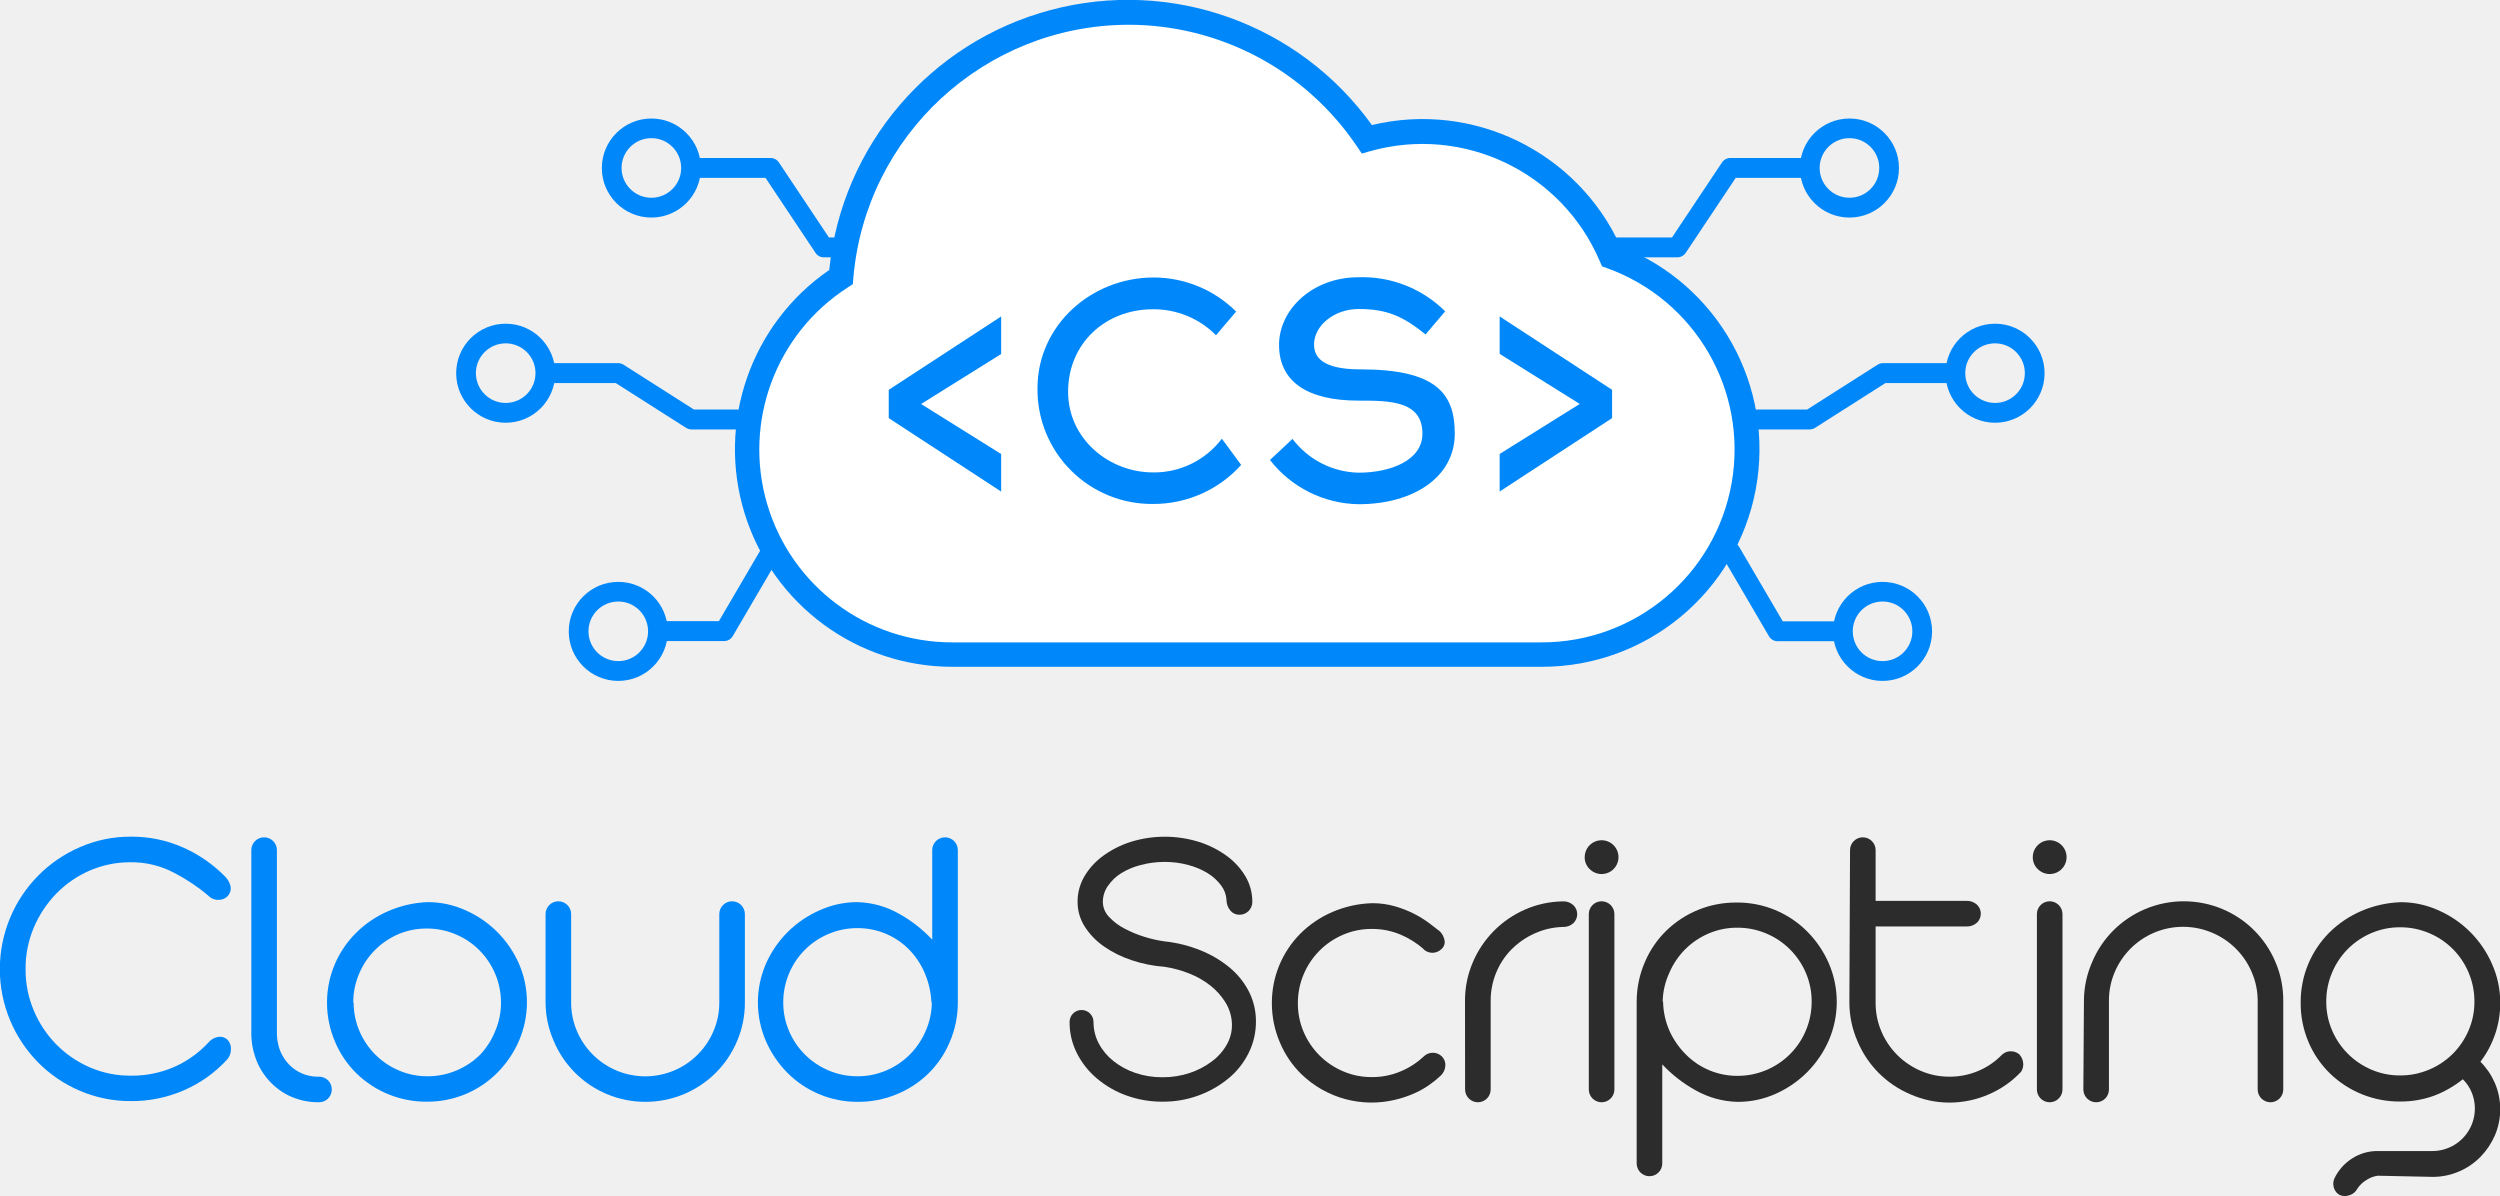
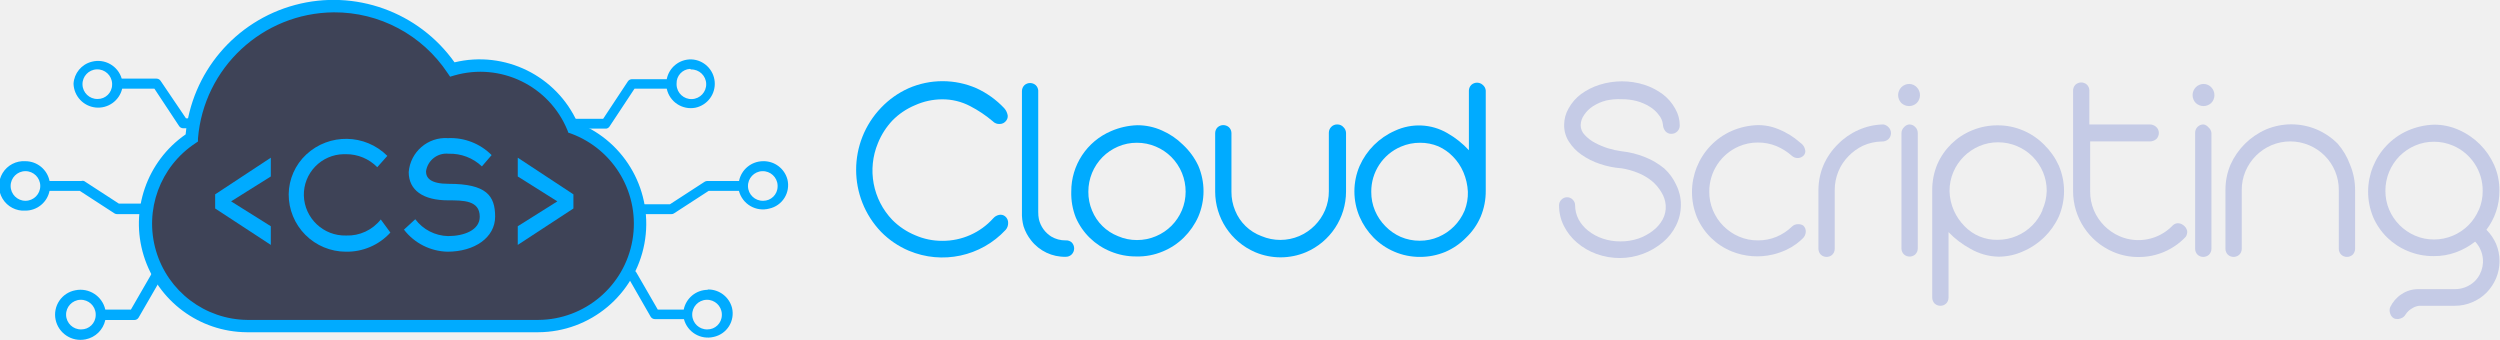
- <svg xmlns="http://www.w3.org/2000/svg" id="156b20cf-36cf-4998-9a72-05ca6c6c30ff" data-name="Слой 1" width="302.9" height="144.89" viewBox="0 0 302.9 144.89">
-   <path d="M101.37,65.66h-8a1.2,1.2,0,0,0-1,.6l-5.27,9H79v2.41h8.78a1.2,1.2,0,0,0,1-.6l5.27-9h7.33a1.2,1.2,0,1,0,0-2.41Z" fill="#0088fb" />
-   <path d="M111.8,49.62H84.08l-8.53-5.43a1.2,1.2,0,0,0-.65-.19H66v2.41h8.6l8.53,5.43a1.2,1.2,0,0,0,.65.19H111.8a1.2,1.2,0,0,0,0-2.41Z" fill="#0088fb" />
-   <path d="M125.43,28.77h-25l-6.06-9.09a1.2,1.2,0,0,0-1-.54H83v2.41h9.75l6.06,9.09a1.2,1.2,0,0,0,1,.54h25.66a1.2,1.2,0,0,0,0-2.41Z" fill="#0088fb" />
-   <path d="M223,75.28h-7l-5.27-9a1.2,1.2,0,0,0-1-.6h-8a1.2,1.2,0,1,0,0,2.41h7.33l5.27,9a1.2,1.2,0,0,0,1,.6H223Z" fill="#0088fb" />
-   <path d="M237,44h-8.87a1.2,1.2,0,0,0-.65.19l-8.53,5.43H191.19a1.2,1.2,0,0,0,0,2.41h28.07a1.2,1.2,0,0,0,.65-.19l8.53-5.43H237Z" fill="#0088fb" />
-   <path d="M220,19.14H209.64a1.2,1.2,0,0,0-1,.54l-6.06,9.09h-25a1.2,1.2,0,0,0,0,2.41h25.66a1.2,1.2,0,0,0,1-.54l6.06-9.09H220Z" fill="#0088fb" />
-   <path d="M224.08,26.36a6,6,0,1,1,6-6A6,6,0,0,1,224.08,26.36Zm0-9.62a3.61,3.61,0,1,0,3.61,3.61A3.61,3.61,0,0,0,224.08,16.74Z" fill="#0088fb" />
-   <path d="M241.72,51.22a6,6,0,1,1,6-6A6,6,0,0,1,241.72,51.22Zm0-9.62a3.61,3.61,0,1,0,3.61,3.61A3.61,3.61,0,0,0,241.72,41.6Z" fill="#0088fb" />
-   <path d="M228.09,82.5a6,6,0,1,1,6-6A6,6,0,0,1,228.09,82.5Zm0-9.62a3.61,3.61,0,1,0,3.61,3.61A3.61,3.61,0,0,0,228.09,72.88Z" fill="#0088fb" />
-   <path d="M78.92,26.36a6,6,0,1,1,6-6A6,6,0,0,1,78.92,26.36Zm0-9.62a3.61,3.61,0,1,0,3.61,3.61A3.61,3.61,0,0,0,78.92,16.74Z" fill="#0088fb" />
-   <path d="M61.27,51.22a6,6,0,1,1,6-6A6,6,0,0,1,61.27,51.22Zm0-9.62a3.61,3.61,0,1,0,3.61,3.61A3.61,3.61,0,0,0,61.27,41.6Z" fill="#0088fb" />
-   <path d="M74.91,82.5a6,6,0,1,1,6-6A6,6,0,0,1,74.91,82.5Zm0-9.62a3.61,3.61,0,1,0,3.61,3.61A3.61,3.61,0,0,0,74.91,72.88Z" fill="#0088fb" />
-   <path d="M195.22,31a24.86,24.86,0,0,0-29.64-14.17A34.88,34.88,0,0,0,101.9,33.57a24.86,24.86,0,0,0,13.51,45.73h71.38A24.86,24.86,0,0,0,195.22,31Z" fill="#fff" />
-   <path d="M186.78,80.79H115.41a26.36,26.36,0,0,1-14.94-48.08,36.38,36.38,0,0,1,65.75-17.56,26.36,26.36,0,0,1,30.12,14.7,26.36,26.36,0,0,1-9.55,50.94ZM136.66,3a33.54,33.54,0,0,0-33.27,30.69l-.06.74-.62.4a23.36,23.36,0,0,0,12.69,43h71.38a23.36,23.36,0,0,0,7.93-45.34l-.61-.22-.26-.6A23.36,23.36,0,0,0,166,18.32l-1,.29-.61-.9A33.38,33.38,0,0,0,136.66,3Z" fill="#0088fb" />
-   <path d="M3.1,117.45a12.63,12.63,0,0,0,1,5,13,13,0,0,0,2.73,4.1,12.87,12.87,0,0,0,4.07,2.78,12.36,12.36,0,0,0,5,1,12.75,12.75,0,0,0,5.23-1.07,12.49,12.49,0,0,0,4.17-3,1.93,1.93,0,0,1,1-.6,1.33,1.33,0,0,1,1.13.2,1.5,1.5,0,0,1,.55,1.22,1.83,1.83,0,0,1-.45,1.28,15.44,15.44,0,0,1-5.2,3.72,15.78,15.78,0,0,1-6.45,1.33,15.5,15.5,0,0,1-6.2-1.25,15.85,15.85,0,0,1-5.05-3.42,16.26,16.26,0,0,1-3.4-5.1,16.13,16.13,0,0,1,0-12.45,16.06,16.06,0,0,1,8.45-8.55,15.24,15.24,0,0,1,6.2-1.27,15.28,15.28,0,0,1,6.28,1.3,16.44,16.44,0,0,1,5.13,3.55,2.51,2.51,0,0,1,.6,1,1.29,1.29,0,0,1-.15,1.15,1.44,1.44,0,0,1-1.17.65,1.64,1.64,0,0,1-1.33-.5,22,22,0,0,0-4.2-2.8,11,11,0,0,0-5.15-1.25,12.37,12.37,0,0,0-5,1,12.7,12.7,0,0,0-4.07,2.8,13.38,13.38,0,0,0-2.73,4.13A12.63,12.63,0,0,0,3.1,117.45Z" fill="#0088fb" />
-   <path d="M40.2,132a1.54,1.54,0,0,1-1.55,1.55,8.3,8.3,0,0,1-3.85-.9,8.08,8.08,0,0,1-3.93-4.75,8.72,8.72,0,0,1-.42-2.5V103a1.55,1.55,0,1,1,3.1,0v22.4a6.13,6.13,0,0,0,.17,1.2,5,5,0,0,0,.72,1.65,4.85,4.85,0,0,0,4.2,2.2A1.54,1.54,0,0,1,40.2,132Z" fill="#0088fb" />
-   <path d="M51.85,109.3a11.06,11.06,0,0,1,4.58,1,12.61,12.61,0,0,1,6.45,6.47,11.77,11.77,0,0,1,0,9.33,12.59,12.59,0,0,1-2.58,3.83,11.93,11.93,0,0,1-8.58,3.55,12.08,12.08,0,0,1-8.5-3.4,11.67,11.67,0,0,1-2.6-3.8,12,12,0,0,1-1-4.8A11.88,11.88,0,0,1,43.17,113a12.46,12.46,0,0,1,3.85-2.6A13.18,13.18,0,0,1,51.85,109.3Zm-9,12.15a8.68,8.68,0,0,0,.7,3.47,9,9,0,0,0,4.78,4.78,8.68,8.68,0,0,0,3.47.7,8.86,8.86,0,0,0,3.5-.7,9,9,0,0,0,2.88-1.92A9.07,9.07,0,0,0,60,124.92a8.7,8.7,0,0,0,.7-3.47A8.88,8.88,0,0,0,60,118a8.91,8.91,0,0,0-4.8-4.8,8.86,8.86,0,0,0-3.5-.7,8.68,8.68,0,0,0-3.47.7A9,9,0,0,0,43.5,118,8.86,8.86,0,0,0,42.8,121.45Z" fill="#0088fb" />
-   <path d="M66.1,110.75a1.55,1.55,0,1,1,3.1,0v10.7a8.68,8.68,0,0,0,.7,3.47,9,9,0,0,0,4.78,4.78,9,9,0,0,0,7,0,9,9,0,0,0,4.77-4.78,8.68,8.68,0,0,0,.7-3.47v-10.7a1.55,1.55,0,1,1,3.1,0v10.7a11.74,11.74,0,0,1-.95,4.7,12,12,0,0,1-6.4,6.4,12.1,12.1,0,0,1-9.4,0,12,12,0,0,1-6.4-6.4,11.72,11.72,0,0,1-1-4.7Z" fill="#0088fb" />
-   <path d="M103.85,109.3a10.84,10.84,0,0,1,5.1,1.42,16.48,16.48,0,0,1,4,3.13V103a1.55,1.55,0,1,1,3.1,0v18.5a12,12,0,0,1-1,4.8,11.67,11.67,0,0,1-2.6,3.8,12,12,0,0,1-3.85,2.5,12.16,12.16,0,0,1-4.65.9,11.93,11.93,0,0,1-8.58-3.55,12.57,12.57,0,0,1-2.58-3.83,11.78,11.78,0,0,1,0-9.33,12.61,12.61,0,0,1,6.45-6.47A11.05,11.05,0,0,1,103.85,109.3Zm9,12.15a10.21,10.21,0,0,0-.83-3.6,9.25,9.25,0,0,0-1.92-2.85,8.73,8.73,0,0,0-6.2-2.55,8.86,8.86,0,0,0-3.5.7,8.91,8.91,0,0,0-4.8,4.8,8.85,8.85,0,0,0-.7,3.5,8.67,8.67,0,0,0,.7,3.47,9,9,0,0,0,4.8,4.78,8.86,8.86,0,0,0,3.5.7,8.69,8.69,0,0,0,3.47-.7,9,9,0,0,0,4.78-4.78A8.68,8.68,0,0,0,112.9,121.45Z" fill="#0088fb" />
-   <path d="M148.6,109a3.2,3.2,0,0,0-.65-1.72,5.84,5.84,0,0,0-1.62-1.48,8.83,8.83,0,0,0-2.37-1,10.6,10.6,0,0,0-2.85-.37,11.07,11.07,0,0,0-2.92.38,8.38,8.38,0,0,0-2.37,1,5.47,5.47,0,0,0-1.6,1.55,3.37,3.37,0,0,0-.6,1.9,2.65,2.65,0,0,0,.75,1.83,6.86,6.86,0,0,0,1.88,1.42,13.65,13.65,0,0,0,2.42,1,14.77,14.77,0,0,0,2.45.55,16,16,0,0,1,4.33,1.08,13.3,13.3,0,0,1,3.52,2.08,9.23,9.23,0,0,1,2.35,2.92,7.9,7.9,0,0,1,.85,3.63,8.43,8.43,0,0,1-.87,3.78,9.41,9.41,0,0,1-2.42,3.08,12.44,12.44,0,0,1-8,2.85,12.71,12.71,0,0,1-4.4-.75,11.62,11.62,0,0,1-3.6-2.08,9.74,9.74,0,0,1-2.42-3.08,8.26,8.26,0,0,1-.87-3.75,1.45,1.45,0,0,1,2.9,0,5.51,5.51,0,0,0,.65,2.63,6.74,6.74,0,0,0,1.78,2.12,8.77,8.77,0,0,0,2.65,1.43,10,10,0,0,0,3.28.52,10.23,10.23,0,0,0,3.3-.52,9.4,9.4,0,0,0,2.72-1.43,6.5,6.5,0,0,0,1.83-2.12,4.77,4.77,0,0,0,.55-2.62,5.29,5.29,0,0,0-.8-2.42,7.88,7.88,0,0,0-1.8-2,10.12,10.12,0,0,0-2.53-1.45,13.83,13.83,0,0,0-3-.82,16.13,16.13,0,0,1-4-.8,13,13,0,0,1-3.37-1.67,8.54,8.54,0,0,1-2.32-2.4,5.52,5.52,0,0,1-.87-3,6,6,0,0,1,.82-3.08,8.29,8.29,0,0,1,2.28-2.5A11.72,11.72,0,0,1,137,102a13.93,13.93,0,0,1,8.25,0,11.72,11.72,0,0,1,3.38,1.7,8.29,8.29,0,0,1,2.28,2.5,6,6,0,0,1,.82,3.08,1.54,1.54,0,0,1-1.55,1.55,1.38,1.38,0,0,1-1.08-.47A2,2,0,0,1,148.6,109Z" fill="#2c2c2c" />
-   <path d="M172.5,115a10.42,10.42,0,0,0-2.85-1.78,8.8,8.8,0,0,0-3.45-.67,8.68,8.68,0,0,0-3.47.7,9,9,0,0,0-4.78,4.8,8.87,8.87,0,0,0-.7,3.5,8.69,8.69,0,0,0,.7,3.48,9,9,0,0,0,4.78,4.77,8.66,8.66,0,0,0,3.47.7,8.79,8.79,0,0,0,3.45-.67A9.31,9.31,0,0,0,172.5,128a1.57,1.57,0,0,1,2.2,0,1.45,1.45,0,0,1,.42,1.12,1.79,1.79,0,0,1-.58,1.22,11.15,11.15,0,0,1-1.22,1,10.63,10.63,0,0,1-1.85,1.08,13.07,13.07,0,0,1-2.4.82,12.22,12.22,0,0,1-11.37-3.07,11.66,11.66,0,0,1-2.6-3.8,12,12,0,0,1-1-4.8,11.88,11.88,0,0,1,3.47-8.47,12.45,12.45,0,0,1,3.85-2.6,13.17,13.17,0,0,1,4.82-1.07,9.8,9.8,0,0,1,2.78.38,13.28,13.28,0,0,1,2.3.9,12.78,12.78,0,0,1,1.83,1.13q.8.6,1.3,1a2.05,2.05,0,0,1,.53.93,1.13,1.13,0,0,1-.33,1.22,1.57,1.57,0,0,1-2.2,0Z" fill="#2c2c2c" />
-   <path d="M177.5,121.25a11.69,11.69,0,0,1,.93-4.62,12.16,12.16,0,0,1,6.32-6.42,11.87,11.87,0,0,1,4.6-1,1.77,1.77,0,0,1,1.27.45,1.51,1.51,0,0,1,0,2.2,1.77,1.77,0,0,1-1.27.45,8.76,8.76,0,0,0-3.4.78,9.41,9.41,0,0,0-2.8,1.92,8.64,8.64,0,0,0-1.87,2.83,8.83,8.83,0,0,0-.67,3.42V132a1.55,1.55,0,1,1-3.1,0Z" fill="#2c2c2c" />
-   <path d="M192,103.85a2.05,2.05,0,1,1,.6,1.45A2,2,0,0,1,192,103.85Zm.5,6.9a1.55,1.55,0,1,1,3.1,0V132a1.55,1.55,0,1,1-3.1,0Z" fill="#2c2c2c" />
-   <path d="M210.5,133.5a10.81,10.81,0,0,1-5.1-1.42,16.4,16.4,0,0,1-4-3.12v12a1.55,1.55,0,1,1-3.1,0V121.35a12,12,0,0,1,1-4.8,11.68,11.68,0,0,1,2.6-3.8,12.08,12.08,0,0,1,8.5-3.4A11.92,11.92,0,0,1,219,112.9a12.58,12.58,0,0,1,2.58,3.82,11.78,11.78,0,0,1,0,9.33,12.6,12.6,0,0,1-6.45,6.48A11.07,11.07,0,0,1,210.5,133.5Zm-9-12.15a9.16,9.16,0,0,0,.8,3.6,9.61,9.61,0,0,0,2,2.85,8.73,8.73,0,0,0,6.2,2.55,8.87,8.87,0,0,0,3.5-.7,8.91,8.91,0,0,0,4.8-4.8,8.88,8.88,0,0,0,.7-3.5,8.71,8.71,0,0,0-.7-3.47,9,9,0,0,0-4.8-4.78,8.89,8.89,0,0,0-3.5-.7,8.7,8.7,0,0,0-3.48.7,9,9,0,0,0-4.77,4.78A8.67,8.67,0,0,0,201.45,121.35Z" fill="#2c2c2c" />
-   <path d="M224.15,103a1.55,1.55,0,1,1,3.1,0v6.15h11a1.78,1.78,0,0,1,1.27.45,1.51,1.51,0,0,1,0,2.2,1.78,1.78,0,0,1-1.27.45h-11v9.25a8.68,8.68,0,0,0,.7,3.47,9,9,0,0,0,4.78,4.78,8.68,8.68,0,0,0,3.47.7,8.78,8.78,0,0,0,3.45-.68,8.68,8.68,0,0,0,2.8-1.87,1.57,1.57,0,0,1,1-.52,1.62,1.62,0,0,1,1.17.33,1.79,1.79,0,0,1,.5,1,1.59,1.59,0,0,1-.25,1.15,11.68,11.68,0,0,1-3.9,2.73,12,12,0,0,1-4.8,1,11.71,11.71,0,0,1-4.7-1,12,12,0,0,1-6.4-6.4,11.72,11.72,0,0,1-1-4.7Z" fill="#2c2c2c" />
-   <path d="M246.29,103.85a2.05,2.05,0,1,1,.6,1.45A2,2,0,0,1,246.29,103.85Zm.5,6.9a1.55,1.55,0,1,1,3.1,0V132a1.55,1.55,0,1,1-3.1,0Z" fill="#2c2c2c" />
-   <path d="M252.49,121.25a11.73,11.73,0,0,1,1-4.7,12,12,0,0,1,6.4-6.4,12.1,12.1,0,0,1,9.4,0,12,12,0,0,1,6.4,6.4,11.74,11.74,0,0,1,.95,4.7V132a1.55,1.55,0,1,1-3.1,0v-10.7a8.69,8.69,0,0,0-.7-3.47A9,9,0,0,0,268,113a9,9,0,0,0-7,0,9,9,0,0,0-4.78,4.78,8.69,8.69,0,0,0-.7,3.47V132a1.55,1.55,0,1,1-3.1,0Z" fill="#2c2c2c" />
-   <path d="M288.1,142.45a3.2,3.2,0,0,0-1.35.5,3.32,3.32,0,0,0-1.15,1.1,1.55,1.55,0,0,1-.9.75,1.66,1.66,0,0,1-1.2,0,1.45,1.45,0,0,1-.73-.9,1.6,1.6,0,0,1,.08-1.15,5.86,5.86,0,0,1,2.1-2.37,5.58,5.58,0,0,1,3.15-.92h6.6a5.15,5.15,0,0,0,4.78-7.08,4.86,4.86,0,0,0-1.08-1.62,12.91,12.91,0,0,1-3.5,2,11.77,11.77,0,0,1-4.1.7,12.07,12.07,0,0,1-8.5-3.4,11.66,11.66,0,0,1-2.6-3.8,12,12,0,0,1-.95-4.8,11.88,11.88,0,0,1,3.47-8.47,12.44,12.44,0,0,1,3.85-2.6,13.18,13.18,0,0,1,4.83-1.08,11.07,11.07,0,0,1,4.58,1,12.6,12.6,0,0,1,6.45,6.48,11.48,11.48,0,0,1,1,4.7,11.7,11.7,0,0,1-2.4,7.15,8.41,8.41,0,0,1,1.75,2.58,8.09,8.09,0,0,1,0,6.35,8.73,8.73,0,0,1-1.75,2.6,8.11,8.11,0,0,1-2.6,1.77,8,8,0,0,1-3.2.65Zm-6.25-21.1a8.67,8.67,0,0,0,.7,3.48,9,9,0,0,0,4.77,4.77,8.67,8.67,0,0,0,3.48.7,8.85,8.85,0,0,0,3.5-.7,9,9,0,0,0,2.88-1.92,9.06,9.06,0,0,0,1.92-2.85,8.69,8.69,0,0,0,.7-3.48,8.87,8.87,0,0,0-.7-3.5,8.91,8.91,0,0,0-4.8-4.8,8.89,8.89,0,0,0-3.5-.7,8.71,8.71,0,0,0-3.48.7,9.08,9.08,0,0,0-2.85,1.92,9,9,0,0,0-1.92,2.88A8.85,8.85,0,0,0,281.85,121.35Z" fill="#2c2c2c" />
-   <path d="M147.33,40.62a10.62,10.62,0,0,0-7.63-3.15c-5.81,0-10.29,4.17-10.29,10,0,5.64,4.87,9.77,10.33,9.77a10.3,10.3,0,0,0,8.3-4.09l2.34,3.18a14.28,14.28,0,0,1-10.68,4.73,13.86,13.86,0,0,1-14-14c0-7.7,6.58-13.44,14.07-13.44a14.18,14.18,0,0,1,10,4.13Z" fill="#0088fb" />
-   <path d="M164.62,61.09a13.85,13.85,0,0,1-10.75-5.36l2.73-2.55a10.31,10.31,0,0,0,8,4.09c3.85,0,7.74-1.47,7.74-4.73,0-4-4-4-7.74-4-6.23,0-9.63-2.31-9.63-6.76,0-4.24,4-8.19,9.63-8.19a14.23,14.23,0,0,1,10.5,4.13l-2.38,2.8c-2.8-2.28-4.8-3.08-8.12-3.08-2.94,0-5.39,2-5.39,4.31,0,1.58,1.12,3,5.57,3,9.14,0,11.48,2.84,11.48,7.77C176.28,57.8,171.24,61.09,164.62,61.09Z" fill="#0088fb" />
-   <path d="M107.68,50.66V47.23l13.62-8.89v4.55l-9.7,6.06,9.7,6.06v4.55Z" fill="#0088fb" />
-   <path d="M181.7,59.55V55l9.7-6.06-9.7-6.06V38.34l13.62,8.89v3.43Z" fill="#0088fb" />
+ <svg xmlns="http://www.w3.org/2000/svg" id="c3e18878-28ee-414e-9adf-a0e46c3003b9" data-name="a97d4de8-13ef-4a3c-94af-32cfed63b5d9" width="221" height="30" viewBox="0 0 221 30">
+   <g id="63665876-cdb8-405e-9c98-9f64b2f61cc7" data-name="c44d8059-1723-4ec7-b45b-3bf399f9bf3e">
+     <path id="cf7c89c1-1aaa-4fd7-a1ed-b0915798b8d9" data-name="346466d1-8a7e-418a-b3cf-f8800eec05bd" d="M16.77,23.87H13.84a.44.44,0,0,0-.37.21l-1.9,3.29H9.31a2.25,2.25,0,0,0-2.65-1.71,2.19,2.19,0,0,0-1.75,2.58A2.25,2.25,0,0,0,7.56,30a2.22,2.22,0,0,0,1.75-1.71h2.57a.44.44,0,0,0,.37-.21l1.9-3.29h2.62a.44.44,0,1,0,0-.87ZM7.18,29.12a1.31,1.31,0,1,1,1.28-1.37s0,.08,0,.12A1.27,1.27,0,0,1,7.18,29.12Z" fill="#00abff" />
+     <path id="6d89539d-2314-4478-97b0-61c8683ce7a0" data-name="5cd80eb2-5d01-497d-81b7-a290d4099cc2" d="M20.51,18h-10l-3.08-2A.43.43,0,0,0,7.18,16H4.38a2.18,2.18,0,0,0-2.13-1.75,2.19,2.19,0,1,0,0,4.37,2.18,2.18,0,0,0,2.13-1.75H7.05l3.08,2a.43.43,0,0,0,.23.06H20.51a.44.44,0,1,0,0-.87ZM2.25,17.75a1.31,1.31,0,1,1,0-2.62,1.31,1.31,0,1,1,0,2.62Z" fill="#00abff" />
+     <path id="32eaa48e-6c97-42b8-88ca-e0b9cbbe08f9" data-name="ad13d09b-de89-4234-9bb3-2df0d23abcdb" d="M25.44,10.46h-9L14.2,7.15a.44.44,0,0,0-.36-.2H10.76A2.18,2.18,0,0,0,8.1,5.46,2.13,2.13,0,0,0,6.5,7.4a2.18,2.18,0,0,0,4.3.44h2.85l2.18,3.3a.44.44,0,0,0,.36.2h9.27a.44.44,0,1,0,0-.87ZM8.63,8.75A1.31,1.31,0,1,1,9.91,7.38s0,.08,0,.12A1.27,1.27,0,0,1,8.63,8.75Z" fill="#00abff" />
+     <path id="06c53b56-cb3e-4a05-bcba-3f37c6f5c130" data-name="09fe5965-951e-49e4-8620-b9d412443ca7" d="M53.91,11.14l2.18-3.3h2.85a2.17,2.17,0,0,0,2.54,1.68,2.16,2.16,0,0,0-.36-4.27A2.16,2.16,0,0,0,58.94,7H55.86a.44.44,0,0,0-.36.2l-2.18,3.3h-9a.44.44,0,1,0,0,.87H53.6A.44.44,0,0,0,53.91,11.14Zm7.18-5a1.31,1.31,0,1,1-1.28,1.37s0-.08,0-.12A1.26,1.26,0,0,1,61,6.09h0Z" fill="#00abff" />
+     <path id="4f375e23-e5c4-4ad1-8fe1-fc622ee17513" data-name="9f179990-49ae-432c-bddf-e7bd0e465a83" d="M67.46,14.25A2.18,2.18,0,0,0,65.33,16h-2.8a.43.43,0,0,0-.23.06l-3.08,2h-10a.44.44,0,1,0,0,.87H59.34a.43.43,0,0,0,.23-.06l3.08-2h2.67A2.19,2.19,0,0,0,68,18.44a2.12,2.12,0,0,0,1.61-2.57A2.17,2.17,0,0,0,67.46,14.25Zm0,3.5a1.31,1.31,0,1,1,1.28-1.37s0,.08,0,.12A1.27,1.27,0,0,1,67.46,17.75Z" fill="#00abff" />
+     <path id="ae520c29-2e23-4b01-90f8-e5bba4898510" data-name="680a8acc-9434-4f38-9a2e-855452c99970" d="M62.53,25.62a2.18,2.18,0,0,0-2.09,1.75H58.15l-1.9-3.29a.44.44,0,0,0-.37-.21H53a.44.44,0,1,0,0,.87h2.65L57.52,28a.44.44,0,0,0,.37.21h2.57a2.19,2.19,0,0,0,2.64,1.57,2.12,2.12,0,0,0,1.61-2.57,2.17,2.17,0,0,0-2.11-1.62Zm0,3.5a1.31,1.31,0,1,1,1.28-1.37s0,.08,0,.12A1.27,1.27,0,0,1,62.53,29.12Z" fill="#00abff" />
+   </g>
+   <path id="fef49f26-c575-46a5-a93e-3afcd1bf1309" data-name="4fb46777-7537-4778-909e-1f4043184a7a" d="M50.65,11.25A9,9,0,0,0,39.94,6.1a12.59,12.59,0,0,0-23,6.11,9.05,9.05,0,0,0,4.89,16.62H47.59a9.07,9.07,0,0,0,3.06-17.59Z" fill="#3e4357" />
+   <path id="bd7c7563-1b86-470b-8da3-e4eb63d57764" data-name="b654e7ca-81c4-4d3c-9ad6-7968561098d0" d="M47.59,29.37H21.82a9.6,9.6,0,0,1-5.41-17.49A13.13,13.13,0,0,1,40.18,5.51a9.49,9.49,0,0,1,10.88,5.35,9.59,9.59,0,0,1-3.47,18.51ZM29.5,1.09a12.15,12.15,0,0,0-12,11.16v.26l-.22.15a8.51,8.51,0,0,0,4.58,15.62H47.59A8.5,8.5,0,0,0,50.46,11.8l-.22-.07-.08-.22a8.32,8.32,0,0,0-10-4.84l-.37.11-.22-.32A12,12,0,0,0,29.5,1.09Z" fill="#00abff" />
+   <g id="6212ced5-ef21-45a0-a062-00d4bbd7360e" data-name="e5e755eb-d7c0-44dd-9790-f3e3955c4d16">
+     <path id="f923cb4e-d54c-4628-a079-7f0e52351c7e" data-name="9d56ddaa-32dd-4447-a8b9-889d4c66a654" d="M30.6,20.82a3.64,3.64,0,0,1-3.74-3.54h0a3.58,3.58,0,0,1,3.52-3.65h.21a3.83,3.83,0,0,1,2.76,1.15l.89-1a5.17,5.17,0,0,0-7.17-.12,4.88,4.88,0,0,0-1.55,3.51,5.06,5.06,0,0,0,5.05,5.08,5.2,5.2,0,0,0,3.94-1.69l-.85-1.16A3.72,3.72,0,0,1,30.6,20.82Z" fill="#00abff" />
+     <path id="0b146f88-af8c-4ca1-ab97-1f025e323c1f" data-name="a3ce2120-0b2e-44e5-90c2-32a705e9201b" d="M39.66,16.25c-1.61,0-2-.52-2-1.1a1.82,1.82,0,0,1,2-1.56,4.07,4.07,0,0,1,2.94,1.12l.86-1a5.12,5.12,0,0,0-3.85-1.5,3.27,3.27,0,0,0-3.48,3c0,1.61,1.28,2.5,3.48,2.5,1.36,0,2.8,0,2.8,1.45,0,1.19-1.4,1.71-2.8,1.71a3.73,3.73,0,0,1-2.9-1.49l-1,.92a5,5,0,0,0,3.85,1.95c2.39,0,4.21-1.25,4.21-3.1S43,16.25,39.66,16.25Z" fill="#00abff" />
+     <polygon id="becb3218-4166-467e-b0b1-daf0909fe0ef" data-name="b78a3094-2437-40f7-baef-961668631603" points="19.02 18.43 23.94 21.65 23.94 20 20.43 17.8 23.94 15.6 23.94 13.94 19.02 17.18 19.02 18.43" fill="#00abff" />
+     <polygon id="f550944a-f786-4aff-ab67-d2326af42411" data-name="32562a4f-b8b9-4edc-9436-00f3074dabb3" points="45.77 13.94 45.77 15.6 49.27 17.8 45.77 20 45.77 21.65 50.69 18.43 50.69 17.18 45.77 13.94" fill="#00abff" />
+   </g>
+   <g id="f01939c5-1636-4298-9478-65b395fbd9d1" data-name="64ff538a-288e-41f5-bfea-f3fd95e09bdf">
+     <path id="930202d6-c0bf-43ec-873c-e7c0dd49431b" data-name="2068171a-9e59-429d-81be-e1ce2b64cc68" d="M88.3,19a.93.93,0,0,0-.49.29,6,6,0,0,1-4.52,2,5.9,5.9,0,0,1-2.4-.5,6.17,6.17,0,0,1-2-1.34,6.31,6.31,0,0,1-1.28-6.8,6.45,6.45,0,0,1,1.28-2,6.09,6.09,0,0,1,2-1.35,5.9,5.9,0,0,1,2.4-.52,5.25,5.25,0,0,1,2.47.6,10.56,10.56,0,0,1,2,1.34.78.78,0,0,0,.63.24.7.7,0,0,0,.57-.31.62.62,0,0,0,.08-.61,1.24,1.24,0,0,0-.28-.49A7.88,7.88,0,0,0,86.32,7.8a7.52,7.52,0,0,0-6,0A7.7,7.7,0,0,0,77.9,9.51a7.93,7.93,0,0,0,0,11,7.6,7.6,0,0,0,2.43,1.65,7.64,7.64,0,0,0,8.57-1.84.89.89,0,0,0,.22-.61.73.73,0,0,0-.27-.59A.63.63,0,0,0,88.3,19Z" fill="#00abff" />
+     <path id="f3204fd9-3b2a-4731-a5c3-c18e1574de4a" data-name="fe912293-9f62-452a-92f2-8ca4c76dae1f" d="M94.21,21.25a2.43,2.43,0,0,1-1.28-.34,2.47,2.47,0,0,1-1.09-1.52,3,3,0,0,1-.06-.64V8a.73.73,0,0,0-.22-.47.75.75,0,0,0-1,0l0,0a.73.73,0,0,0-.22.52V18.75A4.23,4.23,0,0,0,90.48,20a3.93,3.93,0,0,0,.67,1.25,3.77,3.77,0,0,0,3.06,1.45.72.72,0,0,0,.53-.21.76.76,0,0,0,0-1.06A.72.72,0,0,0,94.21,21.25Z" fill="#00abff" />
+     <path id="f85378f8-c7fb-4c23-9864-1c5f089479b7" data-name="15b8e443-5fb1-441c-9ef2-f56cf9cd4724" d="M104.57,12.79a6.09,6.09,0,0,0-1.84-1.25,5.25,5.25,0,0,0-2.2-.47,6.29,6.29,0,0,0-2.31.52,5.78,5.78,0,0,0-3.52,5.35,5.81,5.81,0,0,0,.4,2.29,5.66,5.66,0,0,0,3.08,3,5.77,5.77,0,0,0,2.25.44,5.65,5.65,0,0,0,2.38-.45A5.73,5.73,0,0,0,104.65,21a6.08,6.08,0,0,0,1.28-1.85,5.72,5.72,0,0,0,0-4.5A6.09,6.09,0,0,0,104.57,12.79Zm-.09,5.8a4.38,4.38,0,0,1-.92,1.37,4.31,4.31,0,0,1-1.37.92,4.23,4.23,0,0,1-1.68.34,4.14,4.14,0,0,1-1.67-.34,4.09,4.09,0,0,1-2.3-2.26,4.21,4.21,0,0,1-.33-1.67,4.34,4.34,0,0,1,1.26-3.07,4.34,4.34,0,0,1,1.36-.92,4.14,4.14,0,0,1,1.67-.34,4.23,4.23,0,0,1,1.68.34,4.31,4.31,0,0,1,1.37.92,4.34,4.34,0,0,1,1.26,3.07,4.23,4.23,0,0,1-.33,1.64Z" fill="#00abff" />
+     <path id="38a551b9-3a82-4246-8dcc-406f190e4639" data-name="75791a49-de0c-45b7-abd8-7b0f8ba55ac8" d="M118.22,11a.72.72,0,0,0-.53.21.73.73,0,0,0-.22.52V16.9a4.21,4.21,0,0,1-.33,1.67,4.35,4.35,0,0,1-2.29,2.3,4.28,4.28,0,0,1-3.34,0,4,4,0,0,1-2.32-2.25,4.21,4.21,0,0,1-.33-1.67v-5.2a.73.73,0,0,0-.22-.5.75.75,0,0,0-1,0l0,0a.73.73,0,0,0-.22.52v5.16a5.84,5.84,0,0,0,3.53,5.36,5.77,5.77,0,0,0,4.51,0,5.84,5.84,0,0,0,3.53-5.36V11.75a.73.73,0,0,0-.22-.5A.71.71,0,0,0,118.22,11Z" fill="#00abff" />
+     <path id="2187e1b3-8dc0-4848-9600-2bcbf6eb1c54" data-name="61e5d23a-0432-4a2e-aab9-e17c5f679320" d="M131.07,7.5a.75.75,0,0,0-1,0l0,0a.73.73,0,0,0-.22.52v5.26a7.91,7.91,0,0,0-1.9-1.51,5,5,0,0,0-4.64-.21,6.1,6.1,0,0,0-3.12,3.11,5.72,5.72,0,0,0,0,4.5A6.08,6.08,0,0,0,121.42,21a5.73,5.73,0,0,0,1.84,1.25,5.65,5.65,0,0,0,2.27.46,5.8,5.8,0,0,0,2.23-.44A5.73,5.73,0,0,0,129.61,21a5.63,5.63,0,0,0,1.28-1.84,5.81,5.81,0,0,0,.45-2.31V8A.73.73,0,0,0,131.07,7.5Zm-1.61,11.14a4.35,4.35,0,0,1-2.29,2.3,4.14,4.14,0,0,1-1.67.34,4.23,4.23,0,0,1-1.68-.34,4.3,4.3,0,0,1-1.35-.94,4.35,4.35,0,0,1-.92-1.37,4.2,4.2,0,0,1-.33-1.67,4.3,4.3,0,0,1,2.63-4,4.23,4.23,0,0,1,1.68-.34,4.13,4.13,0,0,1,1.63.32,4.17,4.17,0,0,1,1.28.9,4.47,4.47,0,0,1,.92,1.37,5,5,0,0,1,.4,1.74,4.21,4.21,0,0,1-.28,1.64Z" fill="#00abff" />
+   </g>
+   <g id="0fa7aafa-5597-4802-bcc6-a9727b760bb1" data-name="96fbe0a7-0c09-4bdf-993e-b31d84d3f0b3">
+     <path id="379f2377-3fbe-480d-b4ce-6834b98bfb56" data-name="96e52468-be26-4db2-ae97-225f8a96dd9b" d="M147.12,14.89a6.37,6.37,0,0,0-1.7-1,7.65,7.65,0,0,0-2.08-.52,7,7,0,0,1-1.18-.26,6.52,6.52,0,0,1-1.17-.49,3.3,3.3,0,0,1-.9-.69,1.23,1.23,0,0,1-.36-.87,1.63,1.63,0,0,1,.32-.92,2.64,2.64,0,0,1,.77-.75,4,4,0,0,1,1.14-.5,5.27,5.27,0,0,1,1.39-.12,5.06,5.06,0,0,1,1.36.17,4.22,4.22,0,0,1,1.14.5,2.81,2.81,0,0,1,.78.71A1.55,1.55,0,0,1,147,11a1,1,0,0,0,.23.61.66.66,0,0,0,.51.22.72.72,0,0,0,.53-.21.73.73,0,0,0,.22-.52,2.93,2.93,0,0,0-.4-1.49A4,4,0,0,0,147,8.34a5.61,5.61,0,0,0-1.62-.84,6.59,6.59,0,0,0-4,0,5.61,5.61,0,0,0-1.62.82,4,4,0,0,0-1.09,1.25,2.93,2.93,0,0,0-.4,1.49,2.67,2.67,0,0,0,.42,1.46,4.11,4.11,0,0,0,1.12,1.16,6.23,6.23,0,0,0,1.62.81,7.69,7.69,0,0,0,1.93.39,6.56,6.56,0,0,1,1.43.4,4.85,4.85,0,0,1,1.21.7,3.78,3.78,0,0,1,.86,1,2.56,2.56,0,0,1,.39,1.17,2.32,2.32,0,0,1-.27,1.25,3.13,3.13,0,0,1-.87,1,4.49,4.49,0,0,1-1.28.69,4.88,4.88,0,0,1-1.58.25,4.78,4.78,0,0,1-1.57-.25,4.2,4.2,0,0,1-1.28-.69,3.24,3.24,0,0,1-.85-1,2.68,2.68,0,0,1-.31-1.25.68.68,0,0,0-.21-.5.69.69,0,0,0-1,0l0,0a.68.68,0,0,0-.21.5,4,4,0,0,0,.42,1.81,4.7,4.7,0,0,0,1.17,1.49,5.57,5.57,0,0,0,1.72,1,6.07,6.07,0,0,0,2.11.36A5.93,5.93,0,0,0,147,21.41a4.54,4.54,0,0,0,1.17-1.49,4.08,4.08,0,0,0,.42-1.82,3.84,3.84,0,0,0-.41-1.75A4.43,4.43,0,0,0,147.12,14.89Z" fill="#c5cbe6" />
+     <path id="27e56003-b86b-47af-b909-76d03037606e" data-name="710cb7ae-70b8-40a5-bc6f-ea7575b89696" d="M158.94,19.82a.72.72,0,0,0-.53.21,4.46,4.46,0,0,1-1.36.9,4.19,4.19,0,0,1-1.66.32,4.13,4.13,0,0,1-1.67-.34,4.35,4.35,0,0,1-2.29-2.3,4.21,4.21,0,0,1-.33-1.67,4.33,4.33,0,0,1,2.62-4,4.14,4.14,0,0,1,1.67-.34,4.21,4.21,0,0,1,1.66.32,5,5,0,0,1,1.36.86.75.75,0,0,0,1,0l0,0a.54.54,0,0,0,.15-.59,1,1,0,0,0-.26-.45l-.63-.51a6.13,6.13,0,0,0-.87-.54,6.33,6.33,0,0,0-1.12-.46,4.68,4.68,0,0,0-1.28-.17,6.28,6.28,0,0,0-2.31.51,5.91,5.91,0,0,0-3.07,7.66,5.66,5.66,0,0,0,3.08,3,6,6,0,0,0,3.62.27,6.24,6.24,0,0,0,1.16-.4,5.09,5.09,0,0,0,.89-.52,5.35,5.35,0,0,0,.59-.5.86.86,0,0,0,.27-.59.7.7,0,0,0-.21-.54A.72.72,0,0,0,158.94,19.82Z" fill="#c5cbe6" />
+     <path id="12fc8b11-2bcf-4fb5-853b-bb1abf23a5d5" data-name="6296467b-9a48-4b8e-a64d-7c569ef3adbf" d="M166.5,11a5.66,5.66,0,0,0-2.21.49,5.82,5.82,0,0,0-1.81,1.25,5.89,5.89,0,0,0-1.28,1.85,5.68,5.68,0,0,0-.45,2.24V22a.73.73,0,0,0,.22.52.75.75,0,0,0,1,0l0,0a.73.73,0,0,0,.22-.52V16.81a4.28,4.28,0,0,1,.32-1.65,4.18,4.18,0,0,1,.9-1.36,4.5,4.5,0,0,1,1.28-.92,4.18,4.18,0,0,1,1.63-.37.85.85,0,0,0,.62-.21.74.74,0,0,0,0-1.06h0A.84.84,0,0,0,166.5,11Z" fill="#c5cbe6" />
+     <path id="831cdb9a-6645-423d-badd-a8feb61bd9b8" data-name="fb163f70-c7e0-4dc7-9abb-26639ec879b5" d="M168.77,11a.71.71,0,0,0-.46.25.73.73,0,0,0-.22.52V22a.73.73,0,0,0,.22.49.75.75,0,0,0,1,0l0,0a.73.73,0,0,0,.22-.52V11.75a.73.73,0,0,0-.22-.52A.72.72,0,0,0,168.77,11Z" fill="#c5cbe6" />
+     <path id="0de4b137-3d02-4094-bedd-567683ab9b5c" data-name="56d37d69-f1d9-42d7-b531-ef0ce60a971d" d="M168.77,7.42a1,1,0,0,0-.69.29,1,1,0,0,0,0,1.4,1,1,0,0,0,1.36,0l0,0a1,1,0,0,0,0-1.4A.94.94,0,0,0,168.77,7.42Z" fill="#c5cbe6" />
+     <path id="9da6544e-8cb7-4033-9558-704d7a43019d" data-name="7c4ad9c1-bf3c-4c1e-9a15-67a763e74554" d="M180.7,12.79a5.74,5.74,0,0,0-1.84-1.25,5.66,5.66,0,0,0-2.27-.46,5.78,5.78,0,0,0-2.25.44,5.68,5.68,0,0,0-3.08,3,5.81,5.81,0,0,0-.45,2.31v9.49a.73.73,0,0,0,.22.52.75.75,0,0,0,1,0l0,0a.73.73,0,0,0,.22-.52V20.52A7.87,7.87,0,0,0,174.2,22a5.16,5.16,0,0,0,2.44.69,5.25,5.25,0,0,0,2.2-.47A6.1,6.1,0,0,0,182,19.14a5.72,5.72,0,0,0,0-4.5A6.08,6.08,0,0,0,180.7,12.79Zm-.13,5.76a4.28,4.28,0,0,1-2.3,2.31,4.23,4.23,0,0,1-1.68.34A3.93,3.93,0,0,1,173.67,20a4.64,4.64,0,0,1-.94-1.37,4.45,4.45,0,0,1-.39-1.74,4.21,4.21,0,0,1,.33-1.67,4.35,4.35,0,0,1,2.29-2.3,4.15,4.15,0,0,1,1.67-.34,4.25,4.25,0,0,1,1.68.34,4.32,4.32,0,0,1,1.37.92,4.38,4.38,0,0,1,.92,1.37,4.22,4.22,0,0,1,.33,1.67,4.31,4.31,0,0,1-.39,1.69Z" fill="#c5cbe6" />
+     <path id="e6a3a8bb-9089-46b8-aa1e-2359d3e8c9ba" data-name="698e5a51-b5e5-4e26-a922-d78286fcfada" d="M193,19.9a.77.77,0,0,0-.57-.16A.75.75,0,0,0,192,20a4.19,4.19,0,0,1-4.61.89,4.35,4.35,0,0,1-2.29-2.3,4.21,4.21,0,0,1-.33-1.67V12.5H190a.85.85,0,0,0,.62-.21.74.74,0,0,0,0-1.06h0A.85.85,0,0,0,190,11h-5.3V8a.73.73,0,0,0-.22-.52.75.75,0,0,0-1,0l0,0a.73.73,0,0,0-.22.52V16.9a5.84,5.84,0,0,0,3.53,5.36,5.59,5.59,0,0,0,2.26.46,5.67,5.67,0,0,0,4.17-1.79.77.77,0,0,0,.12-.55A.87.87,0,0,0,193,19.9Z" fill="#c5cbe6" />
+     <path id="7802e024-672b-4150-ad98-6f2cdcf533b4" data-name="ffbaf70d-36c7-4768-8ba2-c68b930e18e6" d="M194.8,7.42a1,1,0,0,0-.69.29,1,1,0,0,0,0,1.4,1,1,0,0,0,1.36,0l0,0a1,1,0,0,0,0-1.4A.94.94,0,0,0,194.8,7.42Z" fill="#c5cbe6" />
+     <path id="d0034130-cdf8-4836-8838-752845ccae61" data-name="de3742ac-2245-40af-9076-ff67fc9b4554" d="M194.8,11a.72.72,0,0,0-.53.21.73.73,0,0,0-.22.52V22a.73.73,0,0,0,.22.52.75.75,0,0,0,1,0l0,0a.73.73,0,0,0,.22-.52V11.75a.73.73,0,0,0-.27-.5A.71.71,0,0,0,194.8,11Z" fill="#c5cbe6" />
+     <path id="87b93d9f-c595-43ba-89a4-f7f16b4d00e0" data-name="ae69e459-e057-458b-a079-55fc752e0ac1" d="M206.65,12.7a5.85,5.85,0,0,0-1.84-1.25,5.77,5.77,0,0,0-4.51,0,6.14,6.14,0,0,0-3.12,3.1,5.69,5.69,0,0,0-.45,2.26V22a.73.73,0,0,0,.22.52.75.75,0,0,0,1,0l0,0a.73.73,0,0,0,.22-.52V16.81a4.21,4.21,0,0,1,.33-1.67,4.35,4.35,0,0,1,2.29-2.3,4.28,4.28,0,0,1,3.34,0,4.27,4.27,0,0,1,2.29,2.29,4.21,4.21,0,0,1,.33,1.67V22a.73.73,0,0,0,.22.52.75.75,0,0,0,1,0l0,0a.73.73,0,0,0,.22-.52V16.81a5.7,5.7,0,0,0-.45-2.26A5.89,5.89,0,0,0,206.65,12.7Z" fill="#c5cbe6" />
+     <path id="2b7c12c5-757f-4a73-90a2-dd73d2f1e44b" data-name="59071447-8df3-454c-83f1-767ba8032f56" d="M219.8,20.31a5.62,5.62,0,0,0,.85-1.6,5.68,5.68,0,0,0,.3-1.85,5.57,5.57,0,0,0-.46-2.26,6.1,6.1,0,0,0-3.12-3.11,5.25,5.25,0,0,0-2.2-.47,6.29,6.29,0,0,0-2.31.52,5.91,5.91,0,0,0-3.07,7.66,5.66,5.66,0,0,0,3.08,3,5.77,5.77,0,0,0,2.25.44,5.62,5.62,0,0,0,2-.34,6.18,6.18,0,0,0,1.68-.94,2.34,2.34,0,0,1,.51.79,2.5,2.5,0,0,1-.53,2.7,2.47,2.47,0,0,1-.8.52,2.43,2.43,0,0,1-1,.19h-3.17a2.62,2.62,0,0,0-1.52.45,2.82,2.82,0,0,0-1,1.15.78.78,0,0,0,0,.55.7.7,0,0,0,.35.44.79.79,0,0,0,.58,0,.74.74,0,0,0,.44-.36,1.6,1.6,0,0,1,.55-.52,1.53,1.53,0,0,1,.64-.24H217a3.81,3.81,0,0,0,1.54-.31,3.86,3.86,0,0,0,1.28-.86,4.21,4.21,0,0,0,.83-1.25,3.93,3.93,0,0,0,0-3.06A4.06,4.06,0,0,0,219.8,20.31Zm-.67-1.77a4.38,4.38,0,0,1-.92,1.37,4.29,4.29,0,0,1-1.37.92,4.22,4.22,0,0,1-1.68.34,4.14,4.14,0,0,1-1.67-.34,4.35,4.35,0,0,1-2.29-2.3,4.21,4.21,0,0,1-.33-1.67,4.34,4.34,0,0,1,1.26-3.07,4.36,4.36,0,0,1,1.36-.92,4.15,4.15,0,0,1,1.67-.34,4.25,4.25,0,0,1,1.68.34,4.32,4.32,0,0,1,2.63,4A4.21,4.21,0,0,1,219.14,18.54Z" fill="#c5cbe6" />
+   </g>
</svg>
